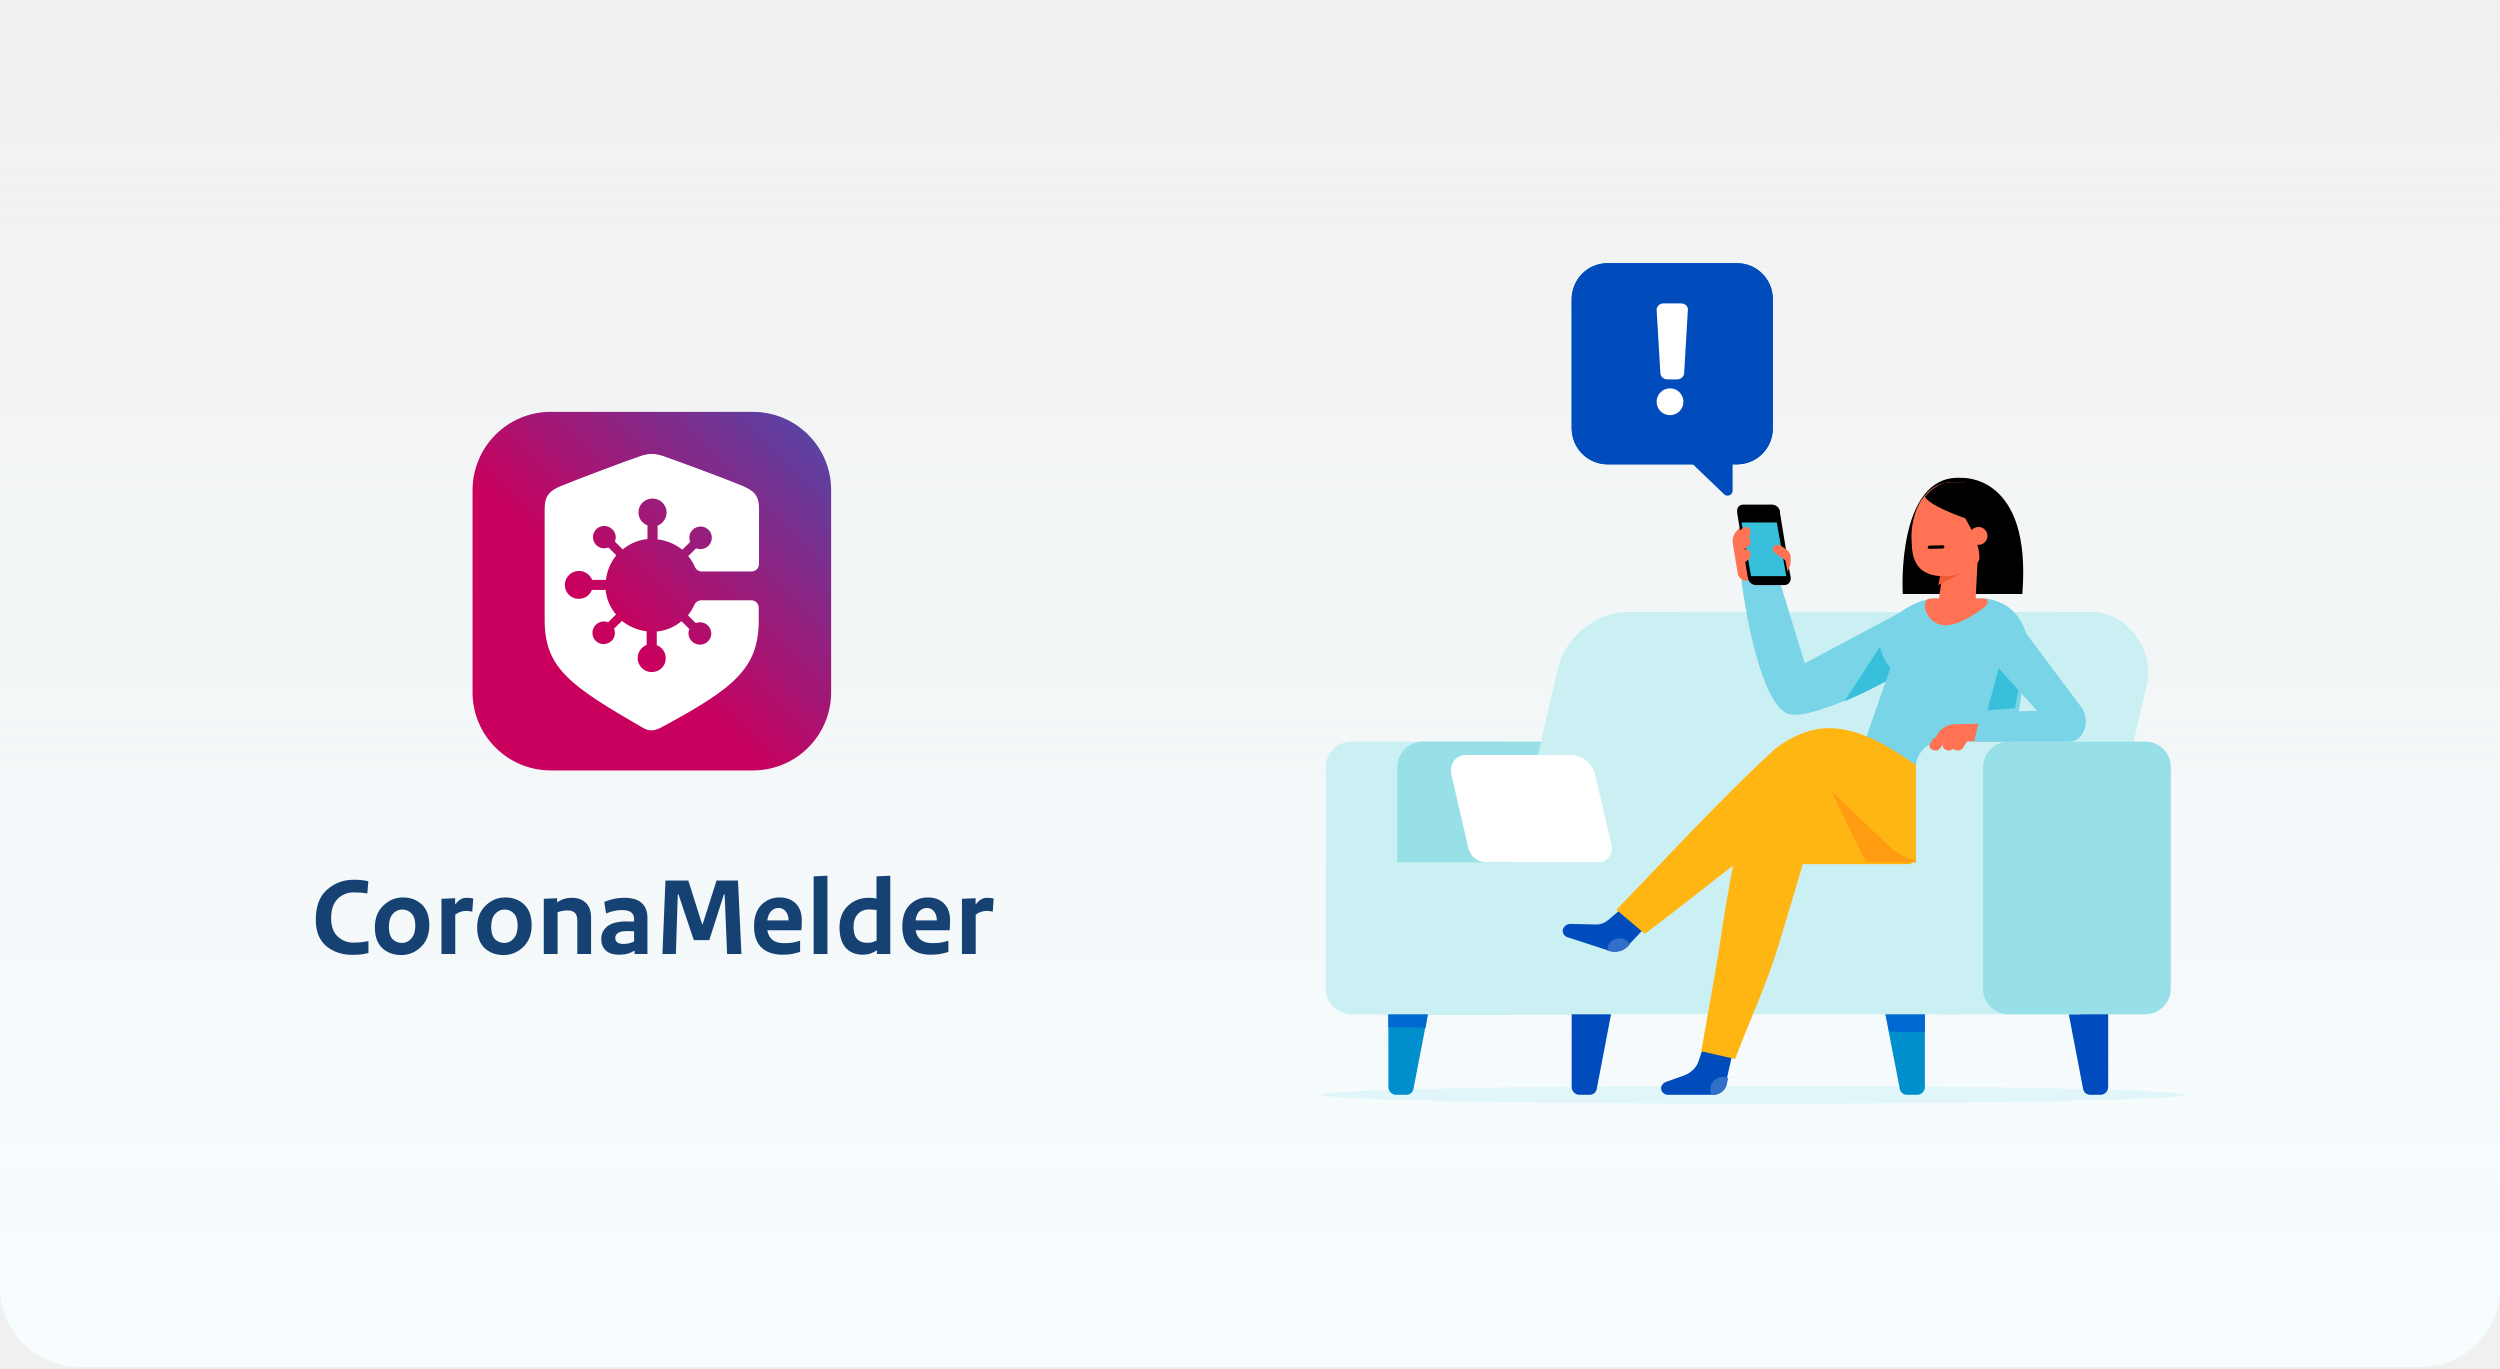
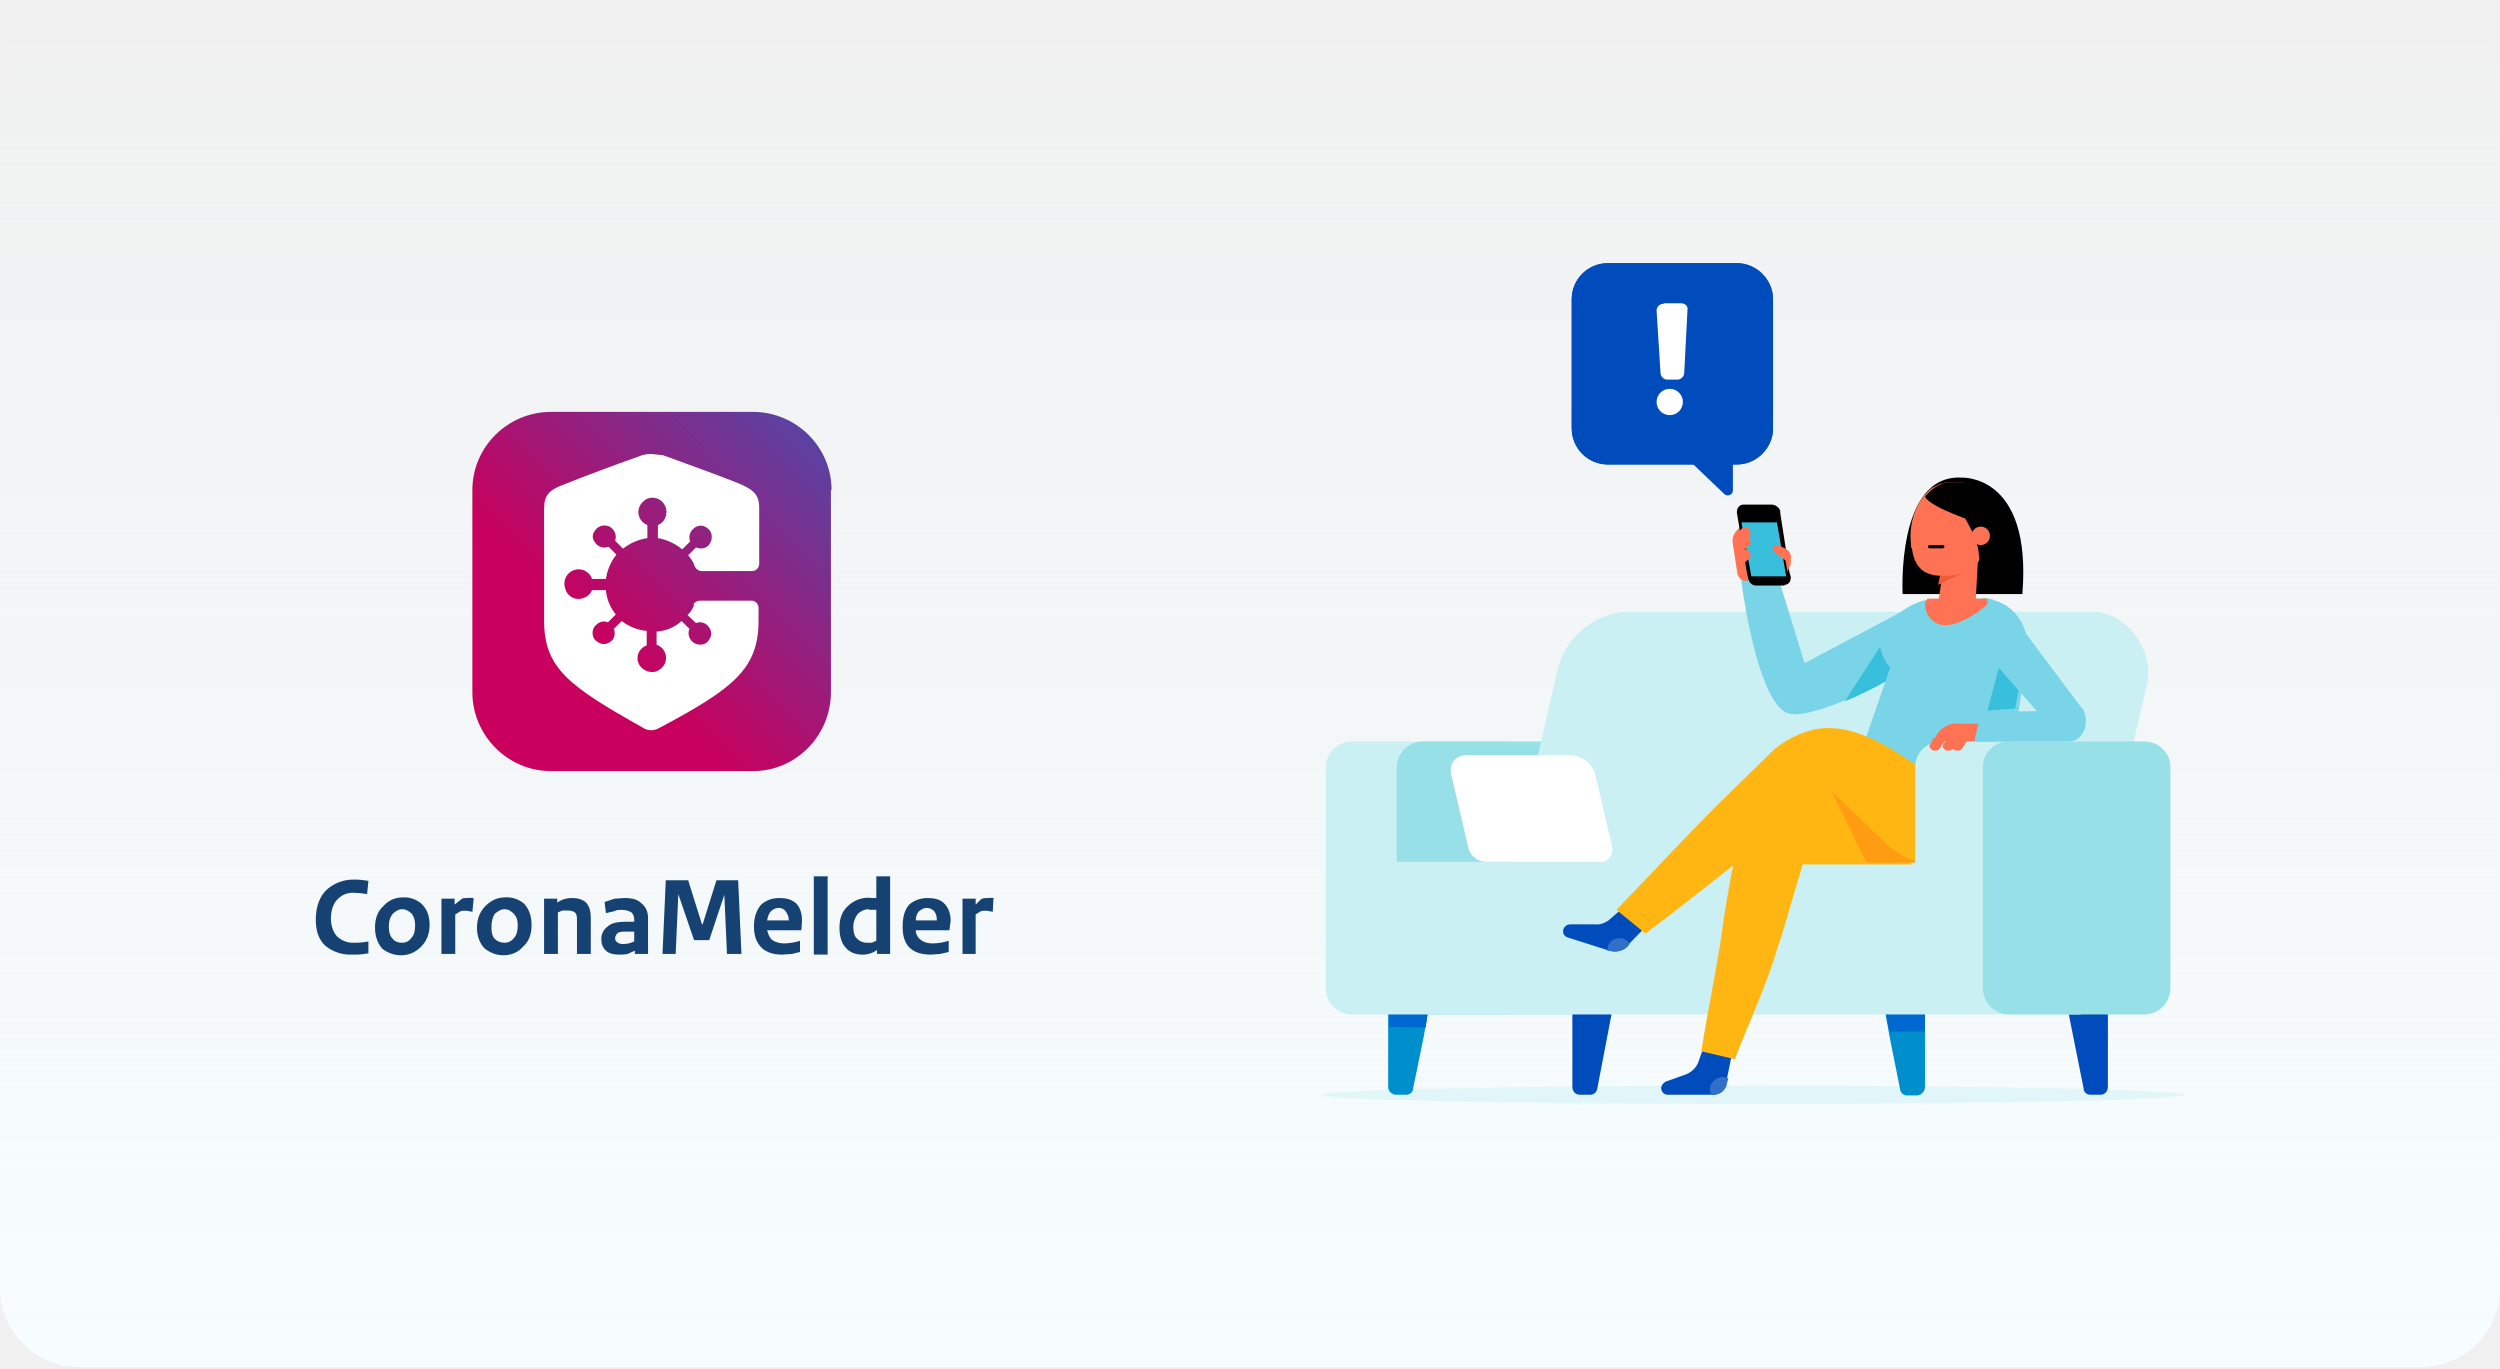
- <svg xmlns="http://www.w3.org/2000/svg" width="380" height="208" viewBox="0 0 380 208" fill="none">
-   <rect width="380" height="207.767" rx="12" fill="url(#paint0_linear_4739_97035)" />
-   <path d="M126.334 74.481V105.226C126.334 111.783 121.011 117.106 114.453 117.106H83.709C77.151 117.106 71.828 111.783 71.828 105.226V74.524C71.828 67.924 77.151 62.601 83.709 62.601H114.411C121.011 62.601 126.334 67.923 126.334 74.481Z" fill="url(#paint1_linear_4739_97035)" />
-   <path d="M105.549 91.916C105.293 92.511 104.951 93.02 104.567 93.529L105.763 94.718C106.489 94.42 107.386 94.633 107.855 95.397C108.197 95.949 108.197 96.67 107.855 97.18C107.258 98.156 105.934 98.241 105.165 97.477C104.653 96.967 104.525 96.246 104.781 95.609L103.585 94.421C102.56 95.27 101.279 95.864 99.828 95.991V98.071C100.767 98.411 101.364 99.387 101.151 100.491C101.066 100.888 100.867 101.251 100.579 101.537C100.291 101.824 99.926 102.02 99.528 102.104C98.162 102.401 96.924 101.34 96.924 100.024C96.924 99.132 97.479 98.368 98.29 98.029V95.949C96.916 95.785 95.614 95.241 94.533 94.378L93.337 95.566C93.636 96.288 93.422 97.18 92.653 97.646C92.098 97.986 91.373 97.986 90.86 97.646C89.878 97.052 89.792 95.736 90.561 94.972C91.073 94.463 91.799 94.336 92.44 94.59L93.636 93.402C92.781 92.383 92.183 91.11 92.055 89.666H89.963C89.622 90.6 88.639 91.194 87.529 90.982C87.132 90.899 86.767 90.702 86.479 90.416C86.191 90.13 85.992 89.766 85.906 89.37C85.608 88.011 86.675 86.781 87.999 86.781C88.896 86.781 89.664 87.332 90.006 88.139H92.098C92.264 86.77 92.811 85.475 93.678 84.403L92.482 83.215C91.757 83.512 90.86 83.3 90.39 82.536C90.049 81.984 90.049 81.262 90.39 80.753C90.988 79.776 92.312 79.692 93.08 80.456C93.593 80.965 93.721 81.687 93.464 82.323L94.661 83.512C95.685 82.663 96.966 82.069 98.418 81.942V79.861C97.479 79.522 96.881 78.545 97.094 77.442C97.18 77.045 97.379 76.681 97.667 76.395C97.955 76.109 98.32 75.912 98.717 75.829C100.084 75.532 101.322 76.593 101.322 77.909C101.322 78.8 100.767 79.564 99.955 79.904V81.984C101.33 82.147 102.631 82.691 103.713 83.554L104.909 82.366C104.61 81.644 104.823 80.753 105.592 80.286C106.147 79.946 106.873 79.946 107.386 80.286C108.368 80.88 108.453 82.196 107.685 82.96C107.172 83.469 106.446 83.597 105.806 83.342L104.61 84.53C105.031 85.029 105.376 85.587 105.635 86.186C105.806 86.61 106.233 86.865 106.66 86.865H114.218C114.369 86.866 114.519 86.837 114.659 86.78C114.799 86.723 114.926 86.638 115.033 86.532C115.14 86.425 115.225 86.299 115.283 86.159C115.341 86.019 115.371 85.87 115.371 85.719V77.315C115.371 75.235 114.517 74.556 112.809 73.834C110.503 72.858 103.03 70.099 100.724 69.292C100.169 69.123 99.614 68.995 99.059 68.995C98.504 68.995 97.948 69.123 97.436 69.292C95.13 70.056 87.657 72.9 85.351 73.835C83.686 74.513 82.789 75.235 82.789 77.315V94.251C82.789 101.551 86.633 104.225 97.735 110.635C98.247 110.932 98.717 111.017 99.059 111.017C99.358 111.017 99.87 110.889 100.382 110.635C111.699 104.565 115.328 101.551 115.328 94.251V92.383C115.328 92.232 115.299 92.082 115.241 91.943C115.183 91.803 115.098 91.677 114.99 91.57C114.883 91.463 114.756 91.379 114.616 91.322C114.476 91.265 114.326 91.236 114.175 91.237H106.532C106.104 91.279 105.72 91.534 105.549 91.916Z" fill="white" />
-   <path d="M56.005 143.054V144.859C55.517 144.973 55.12 145.047 54.813 145.081C54.518 145.115 54.087 145.132 53.519 145.132C51.963 145.132 50.651 144.689 49.584 143.803C48.528 142.906 48 141.561 48 139.766C48 137.756 48.568 136.246 49.703 135.236C50.839 134.225 52.202 133.72 53.791 133.72C54.211 133.72 54.586 133.737 54.915 133.771C55.245 133.805 55.602 133.862 55.989 133.941L55.835 135.815C55.404 135.735 55.046 135.69 54.762 135.678C54.478 135.656 54.132 135.644 53.723 135.644C52.792 135.644 51.991 135.974 51.321 136.632C50.663 137.28 50.334 138.256 50.334 139.562C50.334 140.822 50.674 141.759 51.355 142.372C52.037 142.974 52.798 143.275 53.638 143.275C54.115 143.275 54.512 143.258 54.83 143.224C55.16 143.19 55.551 143.133 56.005 143.054Z" fill="#154273" />
-   <path d="M65.258 140.635C65.258 142.02 64.832 143.122 63.98 143.939C63.128 144.757 62.135 145.166 60.999 145.166C59.83 145.166 58.864 144.814 58.104 144.11C57.354 143.394 56.98 142.344 56.98 140.959C56.98 139.573 57.405 138.472 58.257 137.654C59.109 136.825 60.102 136.411 61.238 136.411C62.407 136.411 63.367 136.769 64.116 137.484C64.877 138.199 65.258 139.25 65.258 140.635ZM63.128 140.686C63.128 139.869 62.941 139.261 62.566 138.864C62.192 138.455 61.709 138.25 61.118 138.25C60.562 138.25 60.085 138.478 59.688 138.932C59.302 139.375 59.109 140.028 59.109 140.891C59.109 141.708 59.29 142.321 59.654 142.73C60.028 143.128 60.517 143.326 61.118 143.326C61.675 143.326 62.146 143.099 62.532 142.645C62.93 142.191 63.128 141.538 63.128 140.686Z" fill="#154273" />
-   <path d="M71.924 136.581L71.788 138.574C71.606 138.529 71.448 138.5 71.311 138.489C71.175 138.466 71.016 138.455 70.834 138.455C70.573 138.455 70.306 138.5 70.034 138.591C69.761 138.671 69.483 138.813 69.199 139.017V145.013H67.104V136.615L69.182 136.53V137.501C69.466 137.126 69.744 136.859 70.017 136.7C70.301 136.541 70.607 136.462 70.936 136.462C71.129 136.462 71.305 136.473 71.465 136.496C71.624 136.507 71.777 136.536 71.924 136.581Z" fill="#154273" />
-   <path d="M80.81 140.635C80.81 142.02 80.384 143.122 79.533 143.939C78.681 144.757 77.688 145.166 76.552 145.166C75.382 145.166 74.417 144.814 73.656 144.11C72.907 143.394 72.532 142.344 72.532 140.959C72.532 139.573 72.958 138.472 73.81 137.654C74.661 136.825 75.655 136.411 76.79 136.411C77.96 136.411 78.92 136.769 79.669 137.484C80.43 138.199 80.81 139.25 80.81 140.635ZM78.681 140.686C78.681 139.869 78.494 139.261 78.119 138.864C77.744 138.455 77.262 138.25 76.671 138.25C76.115 138.25 75.638 138.478 75.24 138.932C74.854 139.375 74.661 140.028 74.661 140.891C74.661 141.708 74.843 142.321 75.206 142.73C75.581 143.128 76.069 143.326 76.671 143.326C77.228 143.326 77.699 143.099 78.085 142.645C78.482 142.191 78.681 141.538 78.681 140.686Z" fill="#154273" />
-   <path d="M87.75 145.013V139.92C87.75 139.363 87.625 138.972 87.375 138.744C87.125 138.506 86.762 138.387 86.285 138.387C86.001 138.387 85.745 138.409 85.518 138.455C85.291 138.489 85.036 138.557 84.752 138.659V145.013H82.657V136.615L84.684 136.53V137.16C85.047 136.91 85.405 136.734 85.757 136.632C86.109 136.519 86.495 136.462 86.915 136.462C87.823 136.462 88.539 136.723 89.061 137.245C89.584 137.756 89.845 138.5 89.845 139.477V145.013H87.75Z" fill="#154273" />
-   <path d="M93.52 142.577C93.52 142.861 93.623 143.082 93.827 143.241C94.043 143.4 94.338 143.48 94.713 143.48C95.031 143.48 95.32 143.451 95.582 143.394C95.843 143.326 96.109 143.23 96.382 143.105V141.555C96.223 141.543 96.041 141.538 95.837 141.538C95.644 141.526 95.468 141.521 95.309 141.521C94.673 141.521 94.213 141.617 93.929 141.81C93.657 142.003 93.52 142.259 93.52 142.577ZM98.409 139.494V145.013H96.45V144.485C96.121 144.7 95.769 144.859 95.394 144.961C95.019 145.064 94.582 145.115 94.083 145.115C93.208 145.115 92.538 144.899 92.073 144.468C91.618 144.025 91.391 143.451 91.391 142.747C91.391 141.952 91.698 141.305 92.311 140.805C92.936 140.306 93.912 140.056 95.241 140.056C95.457 140.056 95.661 140.062 95.854 140.073C96.047 140.073 96.223 140.073 96.382 140.073V139.698C96.382 139.267 96.24 138.932 95.956 138.693C95.684 138.455 95.201 138.336 94.508 138.336C94.1 138.336 93.713 138.375 93.35 138.455C92.987 138.534 92.578 138.665 92.124 138.847L91.851 137.092C92.374 136.876 92.873 136.717 93.35 136.615C93.838 136.513 94.355 136.462 94.9 136.462C96.093 136.462 96.972 136.729 97.54 137.263C98.119 137.785 98.409 138.529 98.409 139.494Z" fill="#154273" />
-   <path d="M103.126 135.934H103.024L102.734 145.013H100.69L101.15 133.839H104.625L106.72 140.482H106.805L108.917 133.839H112.171L112.699 145.013H110.518L110.144 135.934H110.041L107.81 142.9H105.459L103.126 135.934Z" fill="#154273" />
-   <path d="M114.616 140.805C114.616 139.375 114.991 138.285 115.74 137.535C116.501 136.786 117.415 136.411 118.482 136.411C119.516 136.411 120.339 136.717 120.952 137.331C121.565 137.944 121.872 138.79 121.872 139.869C121.872 140.152 121.866 140.436 121.855 140.72C121.844 140.993 121.826 141.22 121.804 141.402H116.626C116.751 142.072 117.023 142.565 117.443 142.883C117.863 143.201 118.448 143.36 119.198 143.36C119.675 143.36 120.095 143.332 120.458 143.275C120.822 143.207 121.208 143.111 121.616 142.986V144.689C121.162 144.825 120.742 144.933 120.356 145.013C119.97 145.081 119.493 145.115 118.925 145.115C117.608 145.115 116.558 144.763 115.774 144.059C115.002 143.343 114.616 142.259 114.616 140.805ZM116.626 139.903H119.862C119.862 139.346 119.72 138.892 119.436 138.54C119.164 138.188 118.795 138.012 118.329 138.012C117.898 138.012 117.523 138.177 117.205 138.506C116.898 138.824 116.705 139.289 116.626 139.903Z" fill="#154273" />
-   <path d="M125.771 133.106V145.013H123.676V133.209L125.771 133.106Z" fill="#154273" />
-   <path d="M132.104 138.233C131.388 138.233 130.815 138.472 130.383 138.949C129.952 139.414 129.736 140.056 129.736 140.874C129.736 141.737 129.923 142.361 130.298 142.747C130.684 143.122 131.172 143.309 131.763 143.309C132.047 143.309 132.297 143.287 132.512 143.241C132.728 143.184 132.972 143.094 133.245 142.969V138.319C133.052 138.296 132.864 138.279 132.683 138.267C132.512 138.245 132.319 138.233 132.104 138.233ZM135.323 133.106V145.013H133.296V144.433C133.001 144.649 132.666 144.82 132.291 144.944C131.928 145.058 131.536 145.115 131.116 145.115C130.06 145.115 129.208 144.768 128.561 144.076C127.925 143.372 127.607 142.338 127.607 140.976C127.607 139.59 128.033 138.495 128.884 137.688C129.736 136.871 130.798 136.462 132.07 136.462C132.274 136.462 132.467 136.473 132.649 136.496C132.842 136.507 133.035 136.536 133.228 136.581V133.209L135.323 133.106Z" fill="#154273" />
-   <path d="M137.155 140.805C137.155 139.375 137.529 138.285 138.279 137.535C139.04 136.786 139.954 136.411 141.021 136.411C142.055 136.411 142.878 136.717 143.491 137.331C144.104 137.944 144.411 138.79 144.411 139.869C144.411 140.152 144.405 140.436 144.394 140.72C144.382 140.993 144.365 141.22 144.343 141.402H139.165C139.29 142.072 139.562 142.565 139.982 142.883C140.402 143.201 140.987 143.36 141.737 143.36C142.214 143.36 142.634 143.332 142.997 143.275C143.36 143.207 143.746 143.111 144.155 142.986V144.689C143.701 144.825 143.281 144.933 142.895 145.013C142.509 145.081 142.032 145.115 141.464 145.115C140.147 145.115 139.096 144.763 138.313 144.059C137.541 143.343 137.155 142.259 137.155 140.805ZM139.165 139.903H142.401C142.401 139.346 142.259 138.892 141.975 138.54C141.703 138.188 141.333 138.012 140.868 138.012C140.436 138.012 140.062 138.177 139.744 138.506C139.437 138.824 139.244 139.289 139.165 139.903Z" fill="#154273" />
-   <path d="M151.035 136.581L150.899 138.574C150.717 138.529 150.558 138.5 150.422 138.489C150.286 138.466 150.127 138.455 149.945 138.455C149.684 138.455 149.417 138.5 149.144 138.591C148.872 138.671 148.594 138.813 148.31 139.017V145.013H146.215V136.615L148.293 136.53V137.501C148.577 137.126 148.855 136.859 149.127 136.7C149.411 136.541 149.718 136.462 150.047 136.462C150.24 136.462 150.416 136.473 150.575 136.496C150.734 136.507 150.887 136.536 151.035 136.581Z" fill="#154273" />
-   <path d="M266.418 167.767C302.638 167.767 332.001 167.158 332.001 166.408C332.001 165.657 302.638 165.048 266.418 165.048C230.198 165.048 200.836 165.657 200.836 166.408C200.836 167.158 230.198 167.767 266.418 167.767Z" fill="#E1F6F8" />
-   <path d="M228.907 112.719H205.461C203.329 112.719 201.514 114.427 201.514 116.6V150.294C201.514 152.39 203.25 154.175 205.461 154.175H228.829C230.96 154.175 232.776 152.467 232.776 150.294V116.6C232.776 114.427 231.039 112.719 228.907 112.719Z" fill="#CBF0F3" />
-   <path d="M238.378 112.719H216.303C214.189 112.719 212.389 114.427 212.389 116.6V150.294C212.389 152.39 214.111 154.175 216.303 154.175H238.378C240.491 154.175 242.292 152.467 242.292 150.294V116.6C242.213 114.427 240.491 112.719 238.378 112.719Z" fill="#97E0E7" />
-   <path d="M286.465 153.495L287.229 157.565L288.759 165.468C288.836 166.017 289.294 166.408 289.829 166.408H291.435C292.047 166.408 292.581 165.86 292.581 165.234V153.495H286.465Z" fill="#008FCD" />
-   <path d="M292.581 153.495H286.465L287.153 156.817L292.581 156.893V153.495Z" fill="#0069D1" />
-   <path d="M314.328 153.495H320.445V165.234C320.445 165.86 319.909 166.408 319.297 166.408H317.692C317.157 166.408 316.698 166.017 316.622 165.468L314.328 153.495Z" fill="#004CBC" />
-   <path d="M245.009 153.495H238.893V165.234C238.893 165.86 239.428 166.408 240.039 166.408H241.645C242.18 166.408 242.639 166.017 242.715 165.468L245.009 153.495Z" fill="#004CBC" />
-   <path d="M211.029 153.495V165.234C211.029 165.86 211.564 166.408 212.176 166.408H213.782C214.317 166.408 214.776 166.017 214.852 165.468L216.381 157.565L217.146 153.495H211.029Z" fill="#008FCD" />
-   <path d="M216.687 156.214L217.146 153.495H211.029V156.129L216.687 156.214Z" fill="#0069D1" />
-   <path d="M319.448 133.786L326.398 103.728C327.491 98.602 322.961 93.01 318.198 93.01H255.572C250.808 93.01 246.045 96.816 244.952 101.553L237.533 133.709H319.448V133.786Z" fill="#CBF0F3" />
-   <path d="M312.21 93.01H247.445C242.674 93.01 237.903 96.823 236.808 101.57L229.377 133.786H311.428L318.859 101.57C319.954 96.823 316.981 93.01 312.21 93.01Z" fill="#CBF0F3" />
-   <path d="M242.938 131.068H225.894C224.577 131.068 223.492 130.131 223.182 128.882L220.626 117.801C220.238 116.084 221.245 114.757 222.95 114.757H238.755C240.459 114.757 242.086 116.084 242.473 117.801L244.953 128.492C245.262 129.819 244.255 131.068 242.938 131.068Z" fill="white" />
-   <path d="M298.019 131.068H209.67V154.175H298.019V131.068Z" fill="#CBF0F3" />
-   <path d="M274.332 100.817L290.544 92.181L288.655 102.544C288.655 102.544 276.299 109.296 272.129 108.589C267.721 107.804 265.203 92.259 264.731 88.569C264.652 88.098 264.967 87.706 265.36 87.549L269.846 86.214L274.332 100.817Z" fill="#79D4E7" />
-   <path d="M265.705 88.252H265.333C264.738 88.252 264.291 87.779 264.142 87.227L263.397 82.652C263.248 81.863 263.546 81.074 264.142 80.522L265.333 79.418L266.078 81.074L265.705 88.252Z" fill="#FF7254" />
-   <path d="M271.256 88.932H266.916C266.296 88.932 265.754 88.456 265.676 87.82L265.521 86.946L264.049 77.97V77.811C263.971 77.176 264.359 76.699 264.979 76.699H269.319C269.939 76.699 270.481 77.176 270.559 77.732V77.97L272.031 86.946L272.186 87.741C272.263 88.456 271.798 88.932 271.256 88.932Z" fill="black" />
-   <path d="M271.515 87.573H266.158L264.719 79.418H270.076L271.515 87.573Z" fill="#38BFDB" />
-   <path d="M264.283 80.778L264.935 80.246C265.26 79.98 265.749 80.069 265.993 80.512C266.156 80.866 266.075 81.309 265.83 81.575L264.365 82.815L264.039 81.486L264.283 80.778Z" fill="#FF7254" />
-   <path d="M264.202 82.226L264.935 81.606C265.26 81.34 265.749 81.429 265.993 81.872C266.156 82.226 266.075 82.669 265.83 82.935L264.365 84.175L264.039 82.846L264.202 82.226Z" fill="#FF7254" />
-   <path d="M264.202 84.265L264.935 83.644C265.26 83.379 265.749 83.467 265.993 83.91C266.156 84.265 266.075 84.708 265.83 84.973L264.365 86.214L264.039 84.885L264.202 84.265Z" fill="#FF7254" />
-   <path d="M272.171 85.724L271.726 86.893L271.371 85.178L269.769 84.009C269.414 83.775 269.414 83.308 269.592 83.074C269.858 82.762 270.303 82.762 270.659 82.918L271.549 83.541C272.082 83.931 272.26 84.477 272.171 85.022V85.724Z" fill="#FF7254" />
-   <path d="M289.185 93.01L280.35 106.602C282.917 105.508 285.409 104.258 286.919 103.399L289.185 93.01Z" fill="#38BFDB" />
-   <path d="M301.497 90.971H294.3C290.622 90.971 286.007 94.647 285.772 97.385C285.537 99.498 287.337 101.532 287.337 101.532L279.67 123.592H305.017L305.643 114.439C306.738 109.902 307.677 102.783 308.146 99.341C308.537 96.368 307.208 93.396 304.704 91.909C303.609 91.362 302.514 90.971 301.497 90.971Z" fill="#79D4E7" />
-   <path fill-rule="evenodd" clip-rule="evenodd" d="M295.301 95.019C297.394 95.309 300.261 93.357 301.733 92.2C302.121 91.911 302.198 91.404 301.966 91.043C301.655 90.971 301.346 90.971 301.035 90.971H293.907C293.596 90.971 293.364 90.971 293.054 91.043C292.744 91.26 292.589 91.621 292.589 91.911C292.511 92.561 293.054 94.658 295.301 95.019Z" fill="#FF7254" />
-   <path d="M258.964 158.932L258.193 161.269C257.885 162.281 257.036 163.059 256.034 163.448L253.18 164.462C252.795 164.617 252.486 165.006 252.486 165.396C252.486 165.94 252.949 166.408 253.489 166.408H260.43C261.355 166.408 262.126 165.785 262.28 164.851L263.36 160.023L258.964 158.932Z" fill="#004CBC" />
-   <path d="M261.89 163.689C260.838 163.689 259.961 164.539 259.961 165.559C259.961 165.898 260.049 166.153 260.136 166.408H260.399C261.452 166.408 262.329 165.728 262.504 164.709L262.679 163.859C262.504 163.775 262.241 163.689 261.89 163.689Z" fill="#326FC9" />
-   <path d="M246.779 137.864L244.468 139.833C243.91 140.288 243.192 140.59 242.395 140.515L238.729 140.439C238.25 140.439 237.852 140.666 237.613 141.121C237.373 141.651 237.692 142.333 238.33 142.484L244.627 144.53C245.584 144.833 246.7 144.606 247.337 143.848L250.446 140.59L246.779 137.864Z" fill="#004CBC" />
-   <path d="M247.403 143.903L247.726 143.529C247.403 142.931 246.757 142.557 246.03 142.631C245.061 142.706 244.253 143.454 244.334 144.426V144.501L244.657 144.576C245.626 144.801 246.676 144.576 247.403 143.903Z" fill="#326FC9" />
-   <path d="M290.541 131.351H274.025C274.025 131.351 272.623 136.144 270.675 142.586C270.597 142.822 270.519 143.058 270.441 143.372C268.338 150.207 265.767 155.471 263.741 160.971L258.6 159.793C259.69 153.429 260.469 149.579 261.56 142.586C262.105 138.737 262.807 134.808 263.586 130.644C264.365 128.051 265.455 126.087 266.858 124.594C268.416 123.023 270.286 122.001 272.389 121.373C275.583 120.43 279.401 120.194 283.608 120.194H283.686C285.867 120.194 288.126 120.273 290.463 120.273L290.541 131.351Z" fill="#FFB612" />
-   <path d="M304.815 120.194C304.422 126.364 299.945 131.068 292.954 131.068H289.184V120.194H304.815Z" fill="#FFB612" />
-   <path d="M291.564 130.049L278.03 120.41C278.03 120.41 274.095 123.442 268.744 127.483C268.508 127.64 268.351 127.795 268.115 127.95C262.37 132.303 255.524 137.822 250.015 141.942L245.688 138.289C251.196 132.614 255.917 127.483 261.19 122.198C263.865 119.477 266.698 116.679 269.846 113.803C271.97 112.17 274.095 111.238 276.062 110.849C278.266 110.46 280.39 110.771 282.515 111.471C285.742 112.559 288.889 114.658 292.351 117.068L292.43 117.145C294.24 118.389 296.05 119.788 298.018 121.11L291.564 130.049Z" fill="#FFB612" />
-   <path d="M278.312 120.194L287.126 128.6C288.779 130.142 290.982 131.068 293.264 131.068H283.664L278.312 120.194Z" fill="#FF9C12" />
-   <path fill-rule="evenodd" clip-rule="evenodd" d="M298.122 72.638C298.122 72.638 308.873 71.922 307.393 90.291H289.241C289.163 90.291 288.228 72.002 298.122 72.638Z" fill="black" />
-   <path fill-rule="evenodd" clip-rule="evenodd" d="M300.282 91.49L294.619 91.651L295.827 83.588L300.736 82.136L300.282 91.49Z" fill="#FF7254" />
-   <path d="M295.035 86.893L294.619 88.932C294.619 88.932 298.614 86.893 298.697 86.893H295.035Z" fill="#F25A37" />
-   <path fill-rule="evenodd" clip-rule="evenodd" d="M290.62 83.346C290.851 85.64 291.854 87.222 294.553 87.538H294.631C294.785 87.538 296.019 87.617 296.405 87.538C297.793 87.301 299.182 86.984 300.339 85.877C300.647 85.64 300.879 84.849 301.188 84.532C301.264 84.453 301.342 84.295 301.418 84.216C301.496 84.058 301.65 83.9 301.727 83.742C301.805 83.662 301.881 83.504 301.881 83.425C302.344 82.555 302.652 81.606 302.73 80.657C302.884 78.6 302.652 77.019 302.035 75.832C301.65 75.041 301.11 74.488 300.493 74.092C300.108 73.855 299.722 73.697 299.259 73.538C299.028 73.459 298.874 73.459 298.642 73.38C298.411 73.38 298.256 73.301 298.025 73.301C298.025 73.301 298.025 73.301 297.947 73.301H297.87C297.639 73.301 297.408 73.301 297.253 73.301C297.022 73.301 296.713 73.301 296.482 73.301C296.328 73.301 296.096 73.301 295.942 73.38H295.865C295.788 73.38 295.788 73.38 295.711 73.38C295.557 73.459 295.402 73.459 295.248 73.538H295.17C295.016 73.618 294.862 73.618 294.708 73.697C294.631 73.776 294.477 73.776 294.323 73.855C294.168 73.934 294.091 74.013 293.936 74.092C293.86 74.171 293.706 74.25 293.628 74.329C293.319 74.567 293.011 74.804 292.78 75.12C292.702 75.199 292.626 75.279 292.548 75.358C292.471 75.437 292.471 75.437 292.394 75.516C291.237 77.019 290.62 79.154 290.543 81.29C290.543 81.369 290.543 81.448 290.543 81.606C290.543 82.16 290.62 82.792 290.62 83.346Z" fill="#FF7254" />
-   <path fill-rule="evenodd" clip-rule="evenodd" d="M297.34 73.301C297.57 73.607 297.648 74.983 297.801 76.436C298.032 78.653 301.105 81.253 300.874 85.534C302.104 84.77 303.41 81.635 303.41 80.794C303.564 78.806 303.333 77.048 302.719 75.901C302.334 75.136 301.72 74.448 301.028 74.066C300.644 73.837 300.029 73.607 299.568 73.531C299.338 73.454 298.953 73.378 298.724 73.378C298.569 73.301 297.57 73.378 297.34 73.301Z" fill="black" />
-   <path d="M300.736 82.815C301.487 82.815 302.095 82.207 302.095 81.456C302.095 80.705 301.487 80.097 300.736 80.097C299.986 80.097 299.377 80.705 299.377 81.456C299.377 82.207 299.986 82.815 300.736 82.815Z" fill="#FF7254" />
-   <path fill-rule="evenodd" clip-rule="evenodd" d="M297.264 73.301C297.037 73.301 296.736 73.301 296.509 73.301C296.282 73.301 296.056 73.381 295.905 73.381C295.829 73.381 295.829 73.381 295.754 73.381C295.602 73.381 295.452 73.46 295.301 73.54H295.225C294.168 73.937 293.337 74.572 292.582 75.525C293.639 77.273 300.436 79.338 300.436 79.418L300.737 74.175C299.756 73.46 298.472 73.381 298.019 73.301H297.944C297.717 73.381 297.49 73.381 297.264 73.301Z" fill="black" />
-   <path d="M295.299 83.128L293.26 83.183" stroke="black" stroke-width="0.5" stroke-linecap="round" />
-   <path d="M300.714 110.004L297.086 110.092C295.957 110.092 294.909 110.792 294.345 111.843L293.941 112.718H295.232L295.312 112.631V112.718H295.877H297.167H297.812H299.102H299.666H303.456C303.214 111.143 302.085 109.917 300.714 110.004Z" fill="#FF7254" />
-   <path d="M315.877 112.719H295.111C293.011 112.719 291.223 114.427 291.223 116.6V150.294C291.223 152.39 292.934 154.175 295.111 154.175H315.877C317.977 154.175 319.766 152.468 319.766 150.294V116.6C319.766 114.427 318.055 112.719 315.877 112.719Z" fill="#CBF0F3" />
-   <path d="M326.073 112.719H305.307C303.207 112.719 301.418 114.427 301.418 116.6V150.294C301.418 152.39 303.129 154.175 305.307 154.175H326.073C328.173 154.175 329.962 152.468 329.962 150.294V116.6C329.962 114.427 328.25 112.719 326.073 112.719Z" fill="#97E0E7" />
-   <path d="M306.855 104.451L303.901 101.165L302.098 107.961L306.281 107.662C306.445 106.617 306.691 105.497 306.855 104.451Z" fill="#38BFDB" />
-   <path d="M293.866 112.245L293.359 113.067C293.106 113.409 293.359 113.888 293.866 114.025C294.288 114.162 294.711 114.025 294.964 113.683L295.978 112.108L294.457 112.039L293.866 112.245Z" fill="#FF7254" />
-   <path d="M295.908 112.245L295.4 113.067C295.147 113.409 295.4 113.888 295.908 114.025C296.33 114.162 296.752 114.025 297.006 113.683L298.019 112.108L296.499 112.039L295.908 112.245Z" fill="#FF7254" />
-   <path d="M297.267 112.245L296.76 113.067C296.506 113.409 296.76 113.888 297.267 114.025C297.689 114.162 298.111 114.025 298.365 113.683L299.379 112.108L297.857 112.039L297.267 112.245Z" fill="#FF7254" />
-   <path d="M316.43 107.587L306.545 94.369L303.766 101.522L309.634 108.054L301.14 108.209L300.059 112.719H314.499C316.738 112.719 317.819 109.609 316.43 107.587Z" fill="#79D4E7" />
-   <path d="M244.382 70.582H263.986C267.044 70.582 269.475 68.139 269.475 65.065V45.517C269.475 42.444 267.044 40 263.986 40H244.382C241.324 40 238.893 42.444 238.893 45.517V65.065C238.893 68.139 241.324 70.582 244.382 70.582Z" fill="#004CBC" />
-   <path d="M244.382 70.582H263.986C267.044 70.582 269.475 68.139 269.475 65.065V45.517C269.475 42.444 267.044 40 263.986 40H244.382C241.324 40 238.893 42.444 238.893 45.517V65.065C238.893 68.139 241.324 70.582 244.382 70.582Z" fill="#004CBC" />
-   <path d="M263.358 68.544V74.569C263.358 75.273 262.543 75.586 262.054 75.117L255.203 68.544H263.358Z" fill="#004CBC" />
-   <path d="M252.858 46.117H255.509C256.152 46.117 256.634 46.576 256.553 47.188L255.991 56.675C255.991 57.211 255.509 57.67 254.946 57.67H253.42C252.858 57.67 252.376 57.211 252.376 56.675L251.813 47.188C251.733 46.652 252.215 46.117 252.858 46.117Z" fill="white" />
-   <path d="M253.843 63.107C254.97 63.107 255.882 62.194 255.882 61.068C255.882 59.942 254.97 59.029 253.843 59.029C252.717 59.029 251.805 59.942 251.805 61.068C251.805 62.194 252.717 63.107 253.843 63.107Z" fill="white" />
+ <svg xmlns="http://www.w3.org/2000/svg" fill="none" viewBox="0 0 380 208">
+   <rect width="380" height="207.8" fill="url(#a)" rx="12" />
+   <path fill="url(#b)" d="M126.3 74.5v30.7c0 6.6-5.3 12-11.8 12H83.7c-6.5 0-11.9-5.4-11.9-12V74.5c0-6.6 5.4-11.9 12-11.9h30.6c6.6 0 12 5.3 12 11.9Z" />
+   <path fill="#fff" d="M105.5 92c-.2.5-.5 1-1 1.5l1.3 1.2c.7-.3 1.6 0 2 .7.4.5.4 1.3 0 1.8-.5 1-1.9 1-2.6.3-.5-.5-.7-1.3-.4-1.9l-1.2-1.2c-1 .9-2.3 1.5-3.8 1.6v2a2.1 2.1 0 0 1 .8 3.5c-.3.3-.7.5-1 .6-1.4.3-2.7-.8-2.7-2 0-1 .6-1.7 1.4-2v-2.2a7.4 7.4 0 0 1-3.8-1.5l-1.2 1.2c.3.7.1 1.6-.6 2-.6.4-1.3.4-1.8 0-1-.5-1.1-1.9-.3-2.6.5-.5 1.2-.7 1.8-.4l1.2-1.2c-.8-1-1.4-2.3-1.5-3.7H90c-.4.9-1.4 1.5-2.5 1.3a2.1 2.1 0 0 1-1.6-1.6A2.1 2.1 0 0 1 90 88h2.1c.2-1.3.7-2.6 1.6-3.7l-1.2-1.2c-.7.3-1.6.1-2.1-.7-.4-.5-.4-1.2 0-1.7.6-1 2-1.1 2.7-.3.5.5.6 1.2.4 1.8l1.2 1.2c1-.8 2.3-1.4 3.7-1.6v-2a2.1 2.1 0 0 1-.7-3.5c.3-.3.6-.5 1-.6 1.4-.3 2.6.8 2.6 2.1 0 .9-.5 1.7-1.3 2v2c1.3.2 2.6.8 3.7 1.7l1.2-1.2c-.3-.8 0-1.6.7-2.1.5-.4 1.3-.4 1.8 0 1 .6 1 1.9.3 2.7-.5.5-1.3.6-1.9.3l-1.2 1.2c.4.5.8 1 1 1.7.2.4.6.7 1 .7h7.6a1.1 1.1 0 0 0 1.2-1.2v-8.4c0-2-.9-2.7-2.6-3.5-2.3-1-9.8-3.7-12-4.5L99 69c-.6 0-1.2.1-1.7.3a349 349 0 0 0-12 4.5c-1.7.7-2.6 1.4-2.6 3.5v17c0 7.3 3.8 10 15 16.3.4.3 1 .4 1.3.4.3 0 .8-.1 1.3-.4 11.3-6 15-9 15-16.3v-2a1.1 1.1 0 0 0-1.2-1h-7.7c-.4 0-.8.2-1 .6Z" />
+   <path fill="#154273" d="M56 143v1.9a10.7 10.7 0 0 1-2.5.2 6 6 0 0 1-4-1.3c-1-.9-1.5-2.2-1.5-4 0-2 .6-3.6 1.7-4.6a6 6 0 0 1 4-1.5 11 11 0 0 1 2.3.2l-.2 2a13.7 13.7 0 0 0-2.1-.2c-1 0-1.7.3-2.4 1-.6.6-1 1.6-1 2.9 0 1.2.4 2.2 1 2.8.7.6 1.5.9 2.3.9a11.5 11.5 0 0 0 2.4-.2ZM65.3 140.6c0 1.4-.5 2.5-1.3 3.3-.9.9-1.9 1.3-3 1.3-1.2 0-2.1-.4-2.9-1-.7-.8-1.1-1.9-1.1-3.2 0-1.4.4-2.5 1.3-3.3.8-.9 1.8-1.3 3-1.3a4 4 0 0 1 2.8 1c.8.8 1.2 1.8 1.2 3.2Zm-2.2 0c0-.7-.2-1.3-.5-1.7-.4-.4-.9-.7-1.5-.7-.5 0-1 .3-1.4.7-.4.5-.6 1.1-.6 2 0 .8.2 1.4.6 1.8.3.4.8.6 1.4.6.6 0 1-.2 1.4-.7.4-.4.6-1 .6-2ZM72 136.6l-.2 2a3 3 0 0 0-.5-.1 2.9 2.9 0 0 0-1.3 0l-.8.5v6h-2.1v-8.4h2v.9l1-.8c.2-.2.5-.2.8-.2a3.7 3.7 0 0 1 1 0ZM80.8 140.6c0 1.4-.4 2.5-1.3 3.3-.8.9-1.8 1.3-3 1.3-1.1 0-2-.4-2.8-1-.8-.8-1.2-1.9-1.2-3.2 0-1.4.5-2.5 1.3-3.3.9-.9 1.9-1.3 3-1.3a4 4 0 0 1 2.9 1c.7.8 1.1 1.8 1.1 3.2Zm-2.1 0c0-.7-.2-1.3-.6-1.7-.4-.4-.8-.7-1.4-.7-.6 0-1 .3-1.5.7-.3.5-.5 1.1-.5 2 0 .8.1 1.4.5 1.8.4.4.9.6 1.5.6.5 0 1-.2 1.4-.7.4-.4.6-1 .6-2ZM87.7 145v-5c0-.6 0-1-.3-1.3-.3-.2-.6-.3-1.1-.3h-.8a4 4 0 0 0-.7.3v6.3h-2.1v-8.4h2v.6a3.7 3.7 0 0 1 2.2-.7c1 0 1.6.2 2.2.7.5.6.7 1.3.7 2.3v5.5h-2ZM93.5 142.6c0 .3.1.5.3.6.2.2.5.3 1 .3l.8-.1.8-.3v-1.5h-1.1c-.6 0-1 0-1.4.2-.2.2-.4.5-.4.8Zm5-3.1v5.5h-2v-.5l-1.1.5a5 5 0 0 1-1.3.1c-.9 0-1.6-.2-2-.6-.5-.5-.7-1-.7-1.8 0-.7.3-1.4 1-1.9.5-.5 1.5-.7 2.8-.7h1.2v-.4c0-.4-.2-.8-.4-1-.3-.2-.8-.4-1.5-.4-.4 0-.8 0-1.1.2l-1.3.3-.2-1.7 1.5-.5 1.5-.1c1.2 0 2 .2 2.6.8.6.5 1 1.2 1 2.2ZM103.1 136l-.4 9h-2l.5-11.2h3.4l2.1 6.7h.1l2.1-6.7h3.3l.5 11.2h-2.2l-.4-9-2.3 6.9h-2.3l-2.4-7ZM114.6 140.8c0-1.4.4-2.5 1.1-3.3.8-.7 1.7-1 2.8-1 1 0 1.8.2 2.5.8.6.6.9 1.5.9 2.6a22 22 0 0 1-.1 1.5h-5.2c.2.7.4 1.2.8 1.5.5.3 1 .5 1.8.5a8.2 8.2 0 0 0 2.4-.4v1.7l-1.2.3-1.5.1c-1.3 0-2.3-.3-3.1-1-.8-.8-1.2-1.8-1.2-3.3Zm2-.9h3.3c0-.6-.2-1-.5-1.4-.2-.3-.6-.5-1-.5-.5 0-.9.2-1.2.5-.3.3-.5.8-.6 1.4ZM125.8 133.1v12h-2.1v-11.9h2ZM132.1 138.2c-.7 0-1.3.3-1.7.7-.4.5-.7 1.2-.7 2s.2 1.5.6 1.8c.4.4.9.6 1.5.6h.7l.7-.3v-4.7a10.8 10.8 0 0 0-1.1 0Zm3.2-5V145h-2v-.6a3.6 3.6 0 0 1-2.2.7c-1 0-1.9-.3-2.5-1-.7-.7-1-1.8-1-3.1 0-1.4.4-2.5 1.3-3.3a4.4 4.4 0 0 1 3.7-1.2h.6v-3.3h2.1ZM137.2 140.8c0-1.4.3-2.5 1-3.3.8-.7 1.8-1 2.8-1 1 0 1.9.2 2.5.8.6.6 1 1.5 1 2.6a22 22 0 0 1-.2 1.5h-5.1c0 .7.4 1.2.8 1.5.4.3 1 .5 1.7.5a8.2 8.2 0 0 0 2.5-.4v1.7l-1.3.3-1.4.1c-1.4 0-2.4-.3-3.2-1-.8-.8-1.1-1.8-1.1-3.3Zm2-.9h3.2c0-.6-.1-1-.4-1.4-.3-.3-.7-.5-1.1-.5-.5 0-.8.2-1.2.5-.3.3-.5.8-.5 1.4ZM151 136.6l-.1 2a3 3 0 0 0-.5-.1 2.9 2.9 0 0 0-1.3 0l-.8.5v6h-2v-8.4h2v.9l.8-.8c.3-.2.6-.2 1-.2a3.7 3.7 0 0 1 1 0Z" />
+   <path fill="#E1F6F8" d="M266.4 167.8c36.2 0 65.6-.6 65.6-1.4 0-.7-29.4-1.4-65.6-1.4-36.2 0-65.6.7-65.6 1.4 0 .8 29.4 1.4 65.6 1.4Z" />
+   <path fill="#CBF0F3" d="M229 112.7h-23.5a4 4 0 0 0-4 3.9v33.7a4 4 0 0 0 4 3.9h23.3a4 4 0 0 0 4-4v-33.6c0-2.2-1.8-3.9-3.9-3.9Z" />
+   <path fill="#97E0E7" d="M238.4 112.7h-22.1a4 4 0 0 0-4 3.9v33.7a4 4 0 0 0 4 3.9h22a4 4 0 0 0 4-4v-33.6a4 4 0 0 0-4-3.9Z" />
+   <path fill="#008FCD" d="m286.5 153.5.7 4 1.6 8c0 .5.5 1 1 1h1.6c.6 0 1.2-.6 1.2-1.3v-11.7h-6.1Z" />
+   <path fill="#0069D1" d="M292.6 153.5h-6.1l.7 3.3h5.4v-3.3Z" />
+   <path fill="#004CBC" d="M314.3 153.5h6.1v11.7c0 .7-.5 1.2-1.1 1.2h-1.6a1 1 0 0 1-1-1l-2.4-12ZM245 153.5H239v11.7c0 .7.5 1.2 1.1 1.2h1.6c.6 0 1-.4 1.1-1l2.3-12Z" />
+   <path fill="#008FCD" d="M211 153.5v11.7c0 .7.6 1.2 1.2 1.2h1.6c.5 0 1-.4 1-1l1.6-7.8.7-4.1h-6Z" />
+   <path fill="#0069D1" d="m216.7 156.2.4-2.7h-6v2.6l5.6.1Z" />
+   <path fill="#CBF0F3" d="m319.4 133.8 7-30c1-5.2-3.4-10.8-8.2-10.8h-62.6c-4.8 0-9.6 3.8-10.6 8.6l-7.5 32.1h82Z" />
+   <path fill="#CBF0F3" d="M312.2 93h-64.8c-4.7 0-9.5 3.8-10.6 8.6l-7.4 32.2h82l7.5-32.2c1-4.8-2-8.6-6.7-8.6Z" />
+   <path fill="#fff" d="M243 131h-17.1c-1.3 0-2.4-.9-2.7-2.1l-2.6-11.1c-.4-1.7.6-3 2.3-3h15.9a4 4 0 0 1 3.7 3l2.5 10.7a2 2 0 0 1-2 2.6Z" />
+   <path fill="#CBF0F3" d="M298 131h-88.3v23.2H298V131Z" />
+   <path fill="#79D4E7" d="m274.3 100.8 16.2-8.6-1.8 10.3s-12.4 6.8-16.6 6c-4.4-.7-6.9-16.2-7.4-20 0-.4.3-.8.7-1l4.4-1.3 4.5 14.6Z" />
+   <path fill="#FF7254" d="M265.7 88.3h-.4c-.6 0-1-.5-1.2-1l-.7-4.6c-.2-.8.1-1.6.7-2.2l1.2-1 .8 1.6-.4 7.2Z" />
+   <path fill="#000" d="M271.3 89h-4.4c-.6 0-1.1-.5-1.2-1.2l-.2-.9-1.5-9c0-.7.4-1.2 1-1.2h4.3c.6 0 1.2.5 1.3 1v.3l1.4 9 .2.7c0 .8-.4 1.2-1 1.2Z" />
+   <path fill="#38BFDB" d="M271.5 87.6h-5.3l-1.5-8.2h5.4l1.4 8.2Z" />
+   <path fill="#FF7254" d="m264.3 80.8.6-.6c.4-.2.8-.1 1 .3.3.4.2.8 0 1l-1.5 1.3-.4-1.3.3-.7Z" />
+   <path fill="#FF7254" d="m264.2 82.2.7-.6c.4-.3.8-.2 1 .3.3.3.2.8 0 1l-1.5 1.3-.4-1.4.2-.6Z" />
+   <path fill="#FF7254" d="m264.2 84.3.7-.7c.4-.2.8-.1 1 .3.3.4.2.8 0 1l-1.5 1.3-.4-1.3.2-.6ZM272.2 85.7l-.5 1.2-.3-1.7-1.6-1.2a.7.7 0 0 1-.2-1c.3-.2.7-.2 1 0l1 .5c.5.4.7 1 .6 1.5v.7Z" />
+   <path fill="#38BFDB" d="m289.2 93-8.8 13.6c2.5-1 5-2.3 6.5-3.2l2.3-10.4Z" />
+   <path fill="#79D4E7" d="M301.5 91h-7.2c-3.7 0-8.3 3.6-8.5 6.4-.3 2.1 1.5 4.1 1.5 4.1l-7.6 22H305l.6-9c1.1-4.6 2-11.7 2.5-15.2.4-3-.9-5.9-3.4-7.4-1-.5-2.2-1-3.2-1Z" />
+   <path fill="#FF7254" fill-rule="evenodd" d="M295.3 95c2 .3 5-1.6 6.4-2.8.4-.3.5-.8.3-1.2a4 4 0 0 0-1 0h-8c-.3.3-.4.6-.4 1 0 .6.5 2.7 2.7 3Z" clip-rule="evenodd" />
+   <path fill="#004CBC" d="m259 159-.8 2.3c-.3 1-1.2 1.8-2.2 2.1l-2.8 1c-.4.2-.7.6-.7 1 0 .5.4 1 1 1h7c.9 0 1.6-.6 1.8-1.5l1-4.9-4.3-1Z" />
+   <path fill="#326FC9" d="M261.9 163.7c-1 0-2 .8-2 1.9l.2.8h.3c1 0 2-.7 2.1-1.7l.2-.8-.8-.2Z" />
+   <path fill="#004CBC" d="m246.8 137.9-2.3 2c-.6.4-1.3.7-2.1.6h-3.7c-.4 0-.8.2-1 .6-.3.6 0 1.2.6 1.4l6.3 2c1 .3 2.1.1 2.7-.7l3.1-3.2-3.6-2.7Z" />
+   <path fill="#326FC9" d="m247.4 143.9.3-.4c-.3-.6-1-1-1.7-.9-1 .1-1.7.9-1.7 1.8v.1h.4c1 .3 2 0 2.7-.6Z" />
+   <path fill="#FFB612" d="M290.5 131.4H274l-3.3 11.2-.3.8c-2 6.8-4.6 12-6.7 17.6l-5.1-1.2c1-6.4 1.9-10.2 3-17.2.5-3.9 1.2-7.8 2-12 .8-2.5 1.9-4.5 3.3-6 1.5-1.6 3.4-2.6 5.5-3.2 3.2-1 7-1.2 11.2-1.2h6.9v11.2Z" />
+   <path fill="#FFB612" d="M304.8 120.2A11.3 11.3 0 0 1 293 131h-3.8v-11h15.6Z" />
+   <path fill="#FFB612" d="m291.6 130-13.6-9.6-9.3 7c-.2.2-.3.4-.6.5-5.7 4.4-12.6 10-18 14l-4.4-3.6c5.5-5.7 10.2-10.8 15.5-16.1l8.6-8.4a15 15 0 0 1 6.3-3 13 13 0 0 1 6.4.7c3.2 1 6.4 3.2 9.9 5.6l5.6 4-6.4 9Z" />
+   <path fill="#FF9C12" d="m278.3 120.2 8.8 8.4a9 9 0 0 0 6.2 2.5h-9.6l-5.4-11Z" />
+   <path fill="#000" fill-rule="evenodd" d="M298.1 72.6s10.8-.7 9.3 17.7h-18.2s-1-18.3 9-17.7Z" clip-rule="evenodd" />
+   <path fill="#FF7254" fill-rule="evenodd" d="m300.3 91.5-5.7.2 1.2-8.1 5-1.5-.5 9.4Z" clip-rule="evenodd" />
+   <path fill="#F25A37" d="m295 86.9-.4 2 4.1-2H295Z" />
+   <path fill="#FF7254" fill-rule="evenodd" d="M290.6 83.3c.3 2.3 1.3 4 4 4.2h1.8a7 7 0 0 0 4-1.6l.8-1.4.2-.3c.1-.1.3-.3.3-.5l.2-.3c.4-.8.8-1.8.8-2.7a9 9 0 0 0-.7-4.9c-.4-.8-.9-1.3-1.5-1.7l-1.2-.6-.7-.1-.6-.1H295.6c-.1.2-.3.2-.5.2l-.5.2-.4.2-.4.2-.3.2a4 4 0 0 0-.8.8l-.3.3-.1.1a10.2 10.2 0 0 0-1.9 5.8v.3l.1 1.7Z" clip-rule="evenodd" />
+   <path fill="#000" fill-rule="evenodd" d="M297.3 73.3c.3.3.3 1.7.5 3.1.2 2.3 3.3 4.9 3 9.1 1.3-.7 2.6-3.9 2.6-4.7.2-2 0-3.8-.7-4.9a4.4 4.4 0 0 0-3.1-2.4l-.9-.1-1.4-.1Z" clip-rule="evenodd" />
+   <path fill="#FF7254" d="M300.7 82.8a1.4 1.4 0 1 0 0-2.7 1.4 1.4 0 0 0 0 2.7Z" />
+   <path fill="#000" fill-rule="evenodd" d="M297.3 73.3h-1.5l-.5.2a6 6 0 0 0-2.7 2c1 1.8 7.8 3.8 7.8 4l.3-5.3c-1-.7-2.2-.8-2.7-.9a1 1 0 0 1-.7 0Z" clip-rule="evenodd" />
+   <path stroke="#000" stroke-linecap="round" stroke-width=".5" d="M295.3 83.1h-2" />
+   <path fill="#FF7254" d="M300.7 110h-3.6c-1.1 0-2.2.8-2.8 1.8l-.4 1h1.3l.1-.2v.1h8.2c-.3-1.6-1.4-2.8-2.8-2.7Z" />
+   <path fill="#CBF0F3" d="M315.9 112.7H295a3.9 3.9 0 0 0-3.9 3.9v33.7c0 2 1.7 3.9 4 3.9h20.7c2 0 3.9-1.7 3.9-4v-33.6c0-2.2-1.7-3.9-4-3.9Z" />
+   <path fill="#97E0E7" d="M326 112.7h-20.7a3.9 3.9 0 0 0-3.9 3.9v33.7c0 2 1.7 3.9 4 3.9H326c2 0 3.9-1.7 3.9-4v-33.6c0-2.2-1.8-3.9-4-3.9Z" />
+   <path fill="#38BFDB" d="m306.9 104.5-3-3.3-1.8 6.8 4.2-.3.6-3.2Z" />
+   <path fill="#FF7254" d="m293.9 112.2-.5.9c-.3.3 0 .8.5 1 .4 0 .8 0 1-.4l1-1.6h-1.4l-.6.1ZM296 112.2l-.6.9c-.3.3 0 .8.5 1 .4 0 .9 0 1.1-.4l1-1.6h-1.5l-.6.1Z" />
+   <path fill="#FF7254" d="m297.3 112.2-.5.9c-.3.3 0 .8.5 1 .4 0 .8 0 1-.4l1-1.6H298l-.6.1Z" />
+   <path fill="#79D4E7" d="m316.4 107.6-9.9-13.2-2.7 7.1 5.8 6.6-8.5.1-1 4.5h14.4c2.2 0 3.3-3 2-5.1Z" />
+   <path fill="#004CBC" d="M244.4 70.6H264c3 0 5.5-2.5 5.5-5.5V45.5c0-3-2.5-5.5-5.5-5.5h-19.6c-3 0-5.5 2.4-5.5 5.5v19.6c0 3 2.4 5.5 5.5 5.5Z" />
+   <path fill="#004CBC" d="M244.4 70.6H264c3 0 5.5-2.5 5.5-5.5V45.5c0-3-2.5-5.5-5.5-5.5h-19.6c-3 0-5.5 2.4-5.5 5.5v19.6c0 3 2.4 5.5 5.5 5.5Z" />
+   <path fill="#004CBC" d="M263.4 68.5v6c0 .8-.9 1-1.3.6l-6.9-6.6h8.2Z" />
+   <path fill="#fff" d="M252.9 46.1h2.6c.7 0 1.1.5 1 1l-.5 9.6c0 .5-.5 1-1 1h-1.6c-.5 0-1-.5-1-1l-.6-9.5c0-.5.4-1 1-1ZM253.8 63.1a2 2 0 1 0 0-4 2 2 0 0 0 0 4Z" />
  <defs>
-     <linearGradient id="paint0_linear_4739_97035" x1="190" y1="0" x2="190" y2="207.767" gradientUnits="userSpaceOnUse">
+     <linearGradient id="a" x1="190" x2="190" y1="0" y2="207.8" gradientUnits="userSpaceOnUse">
      <stop stop-color="#F7FDFF" stop-opacity="0" />
      <stop offset="1" stop-color="#F7FDFF" />
    </linearGradient>
-     <linearGradient id="paint1_linear_4739_97035" x1="80.123" y1="108.803" x2="134.952" y2="54.007" gradientUnits="userSpaceOnUse">
+     <linearGradient id="b" x1="80.1" x2="135" y1="108.8" y2="54" gradientUnits="userSpaceOnUse">
      <stop stop-color="#C9005D" />
-       <stop offset="0.248" stop-color="#C9005D" />
-       <stop offset="0.983" stop-color="#315BBC" />
+       <stop offset=".2" stop-color="#C9005D" />
+       <stop offset="1" stop-color="#315BBC" />
      <stop offset="1" stop-color="#315BBC" />
    </linearGradient>
  </defs>
</svg>
